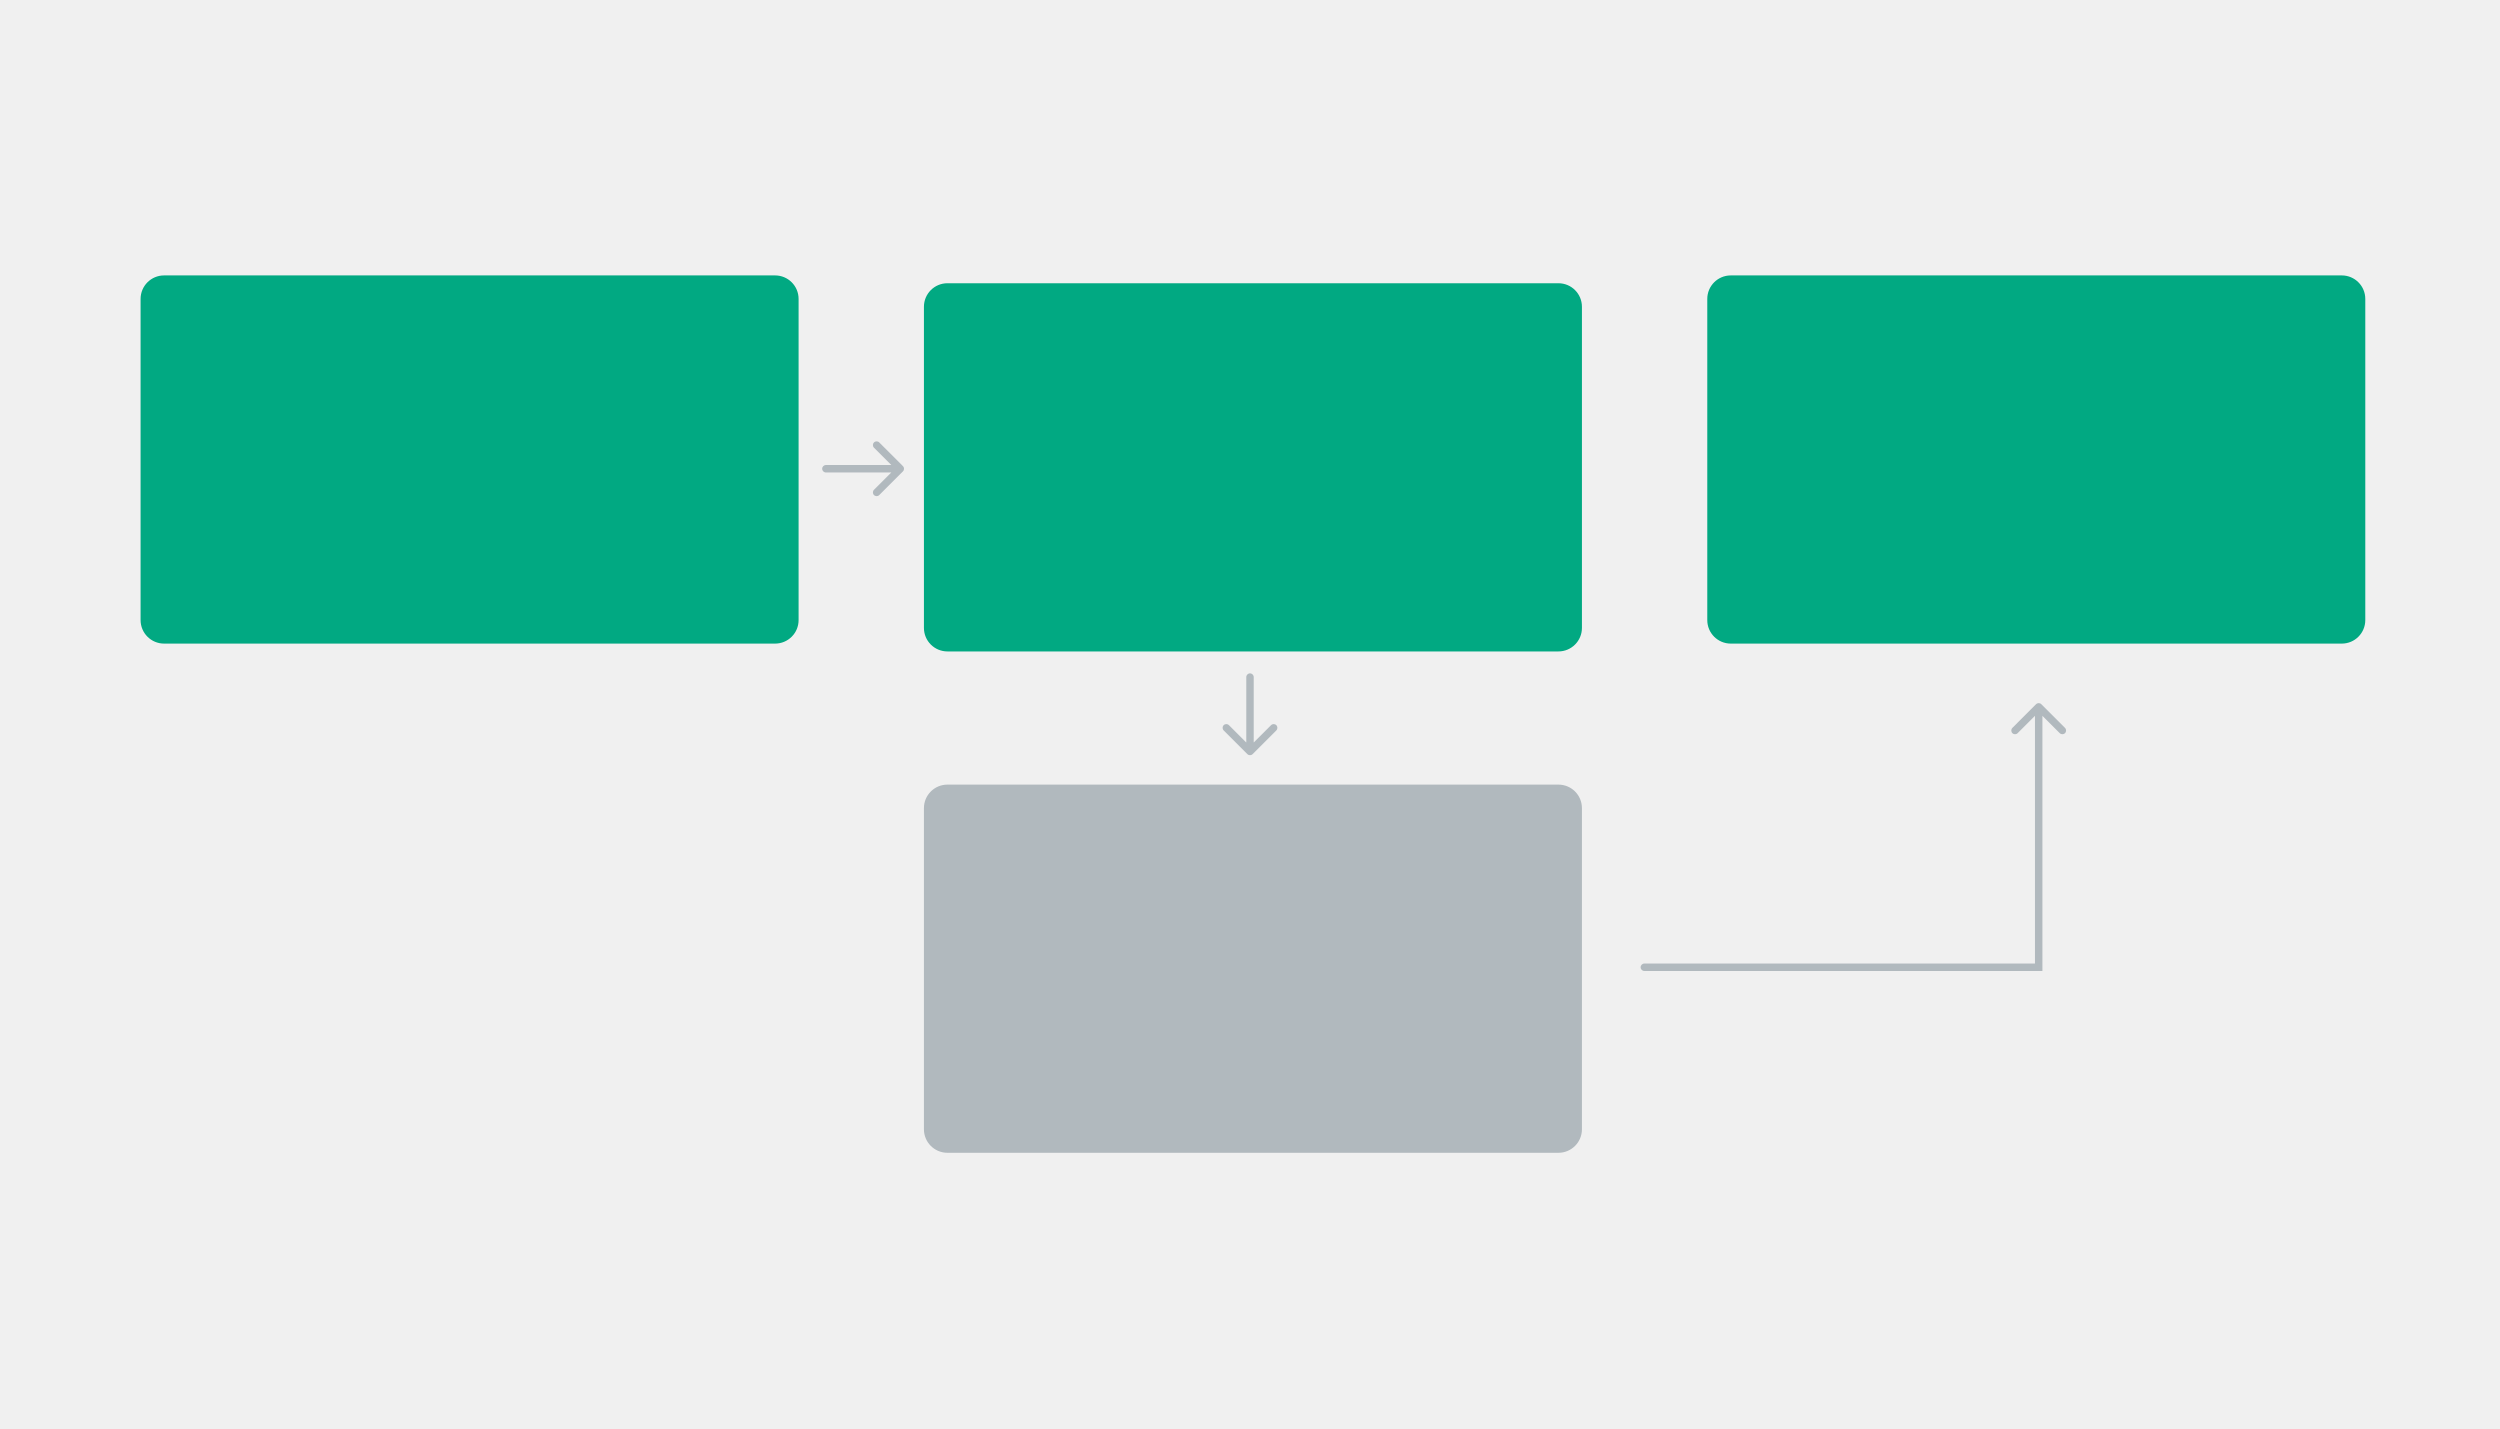
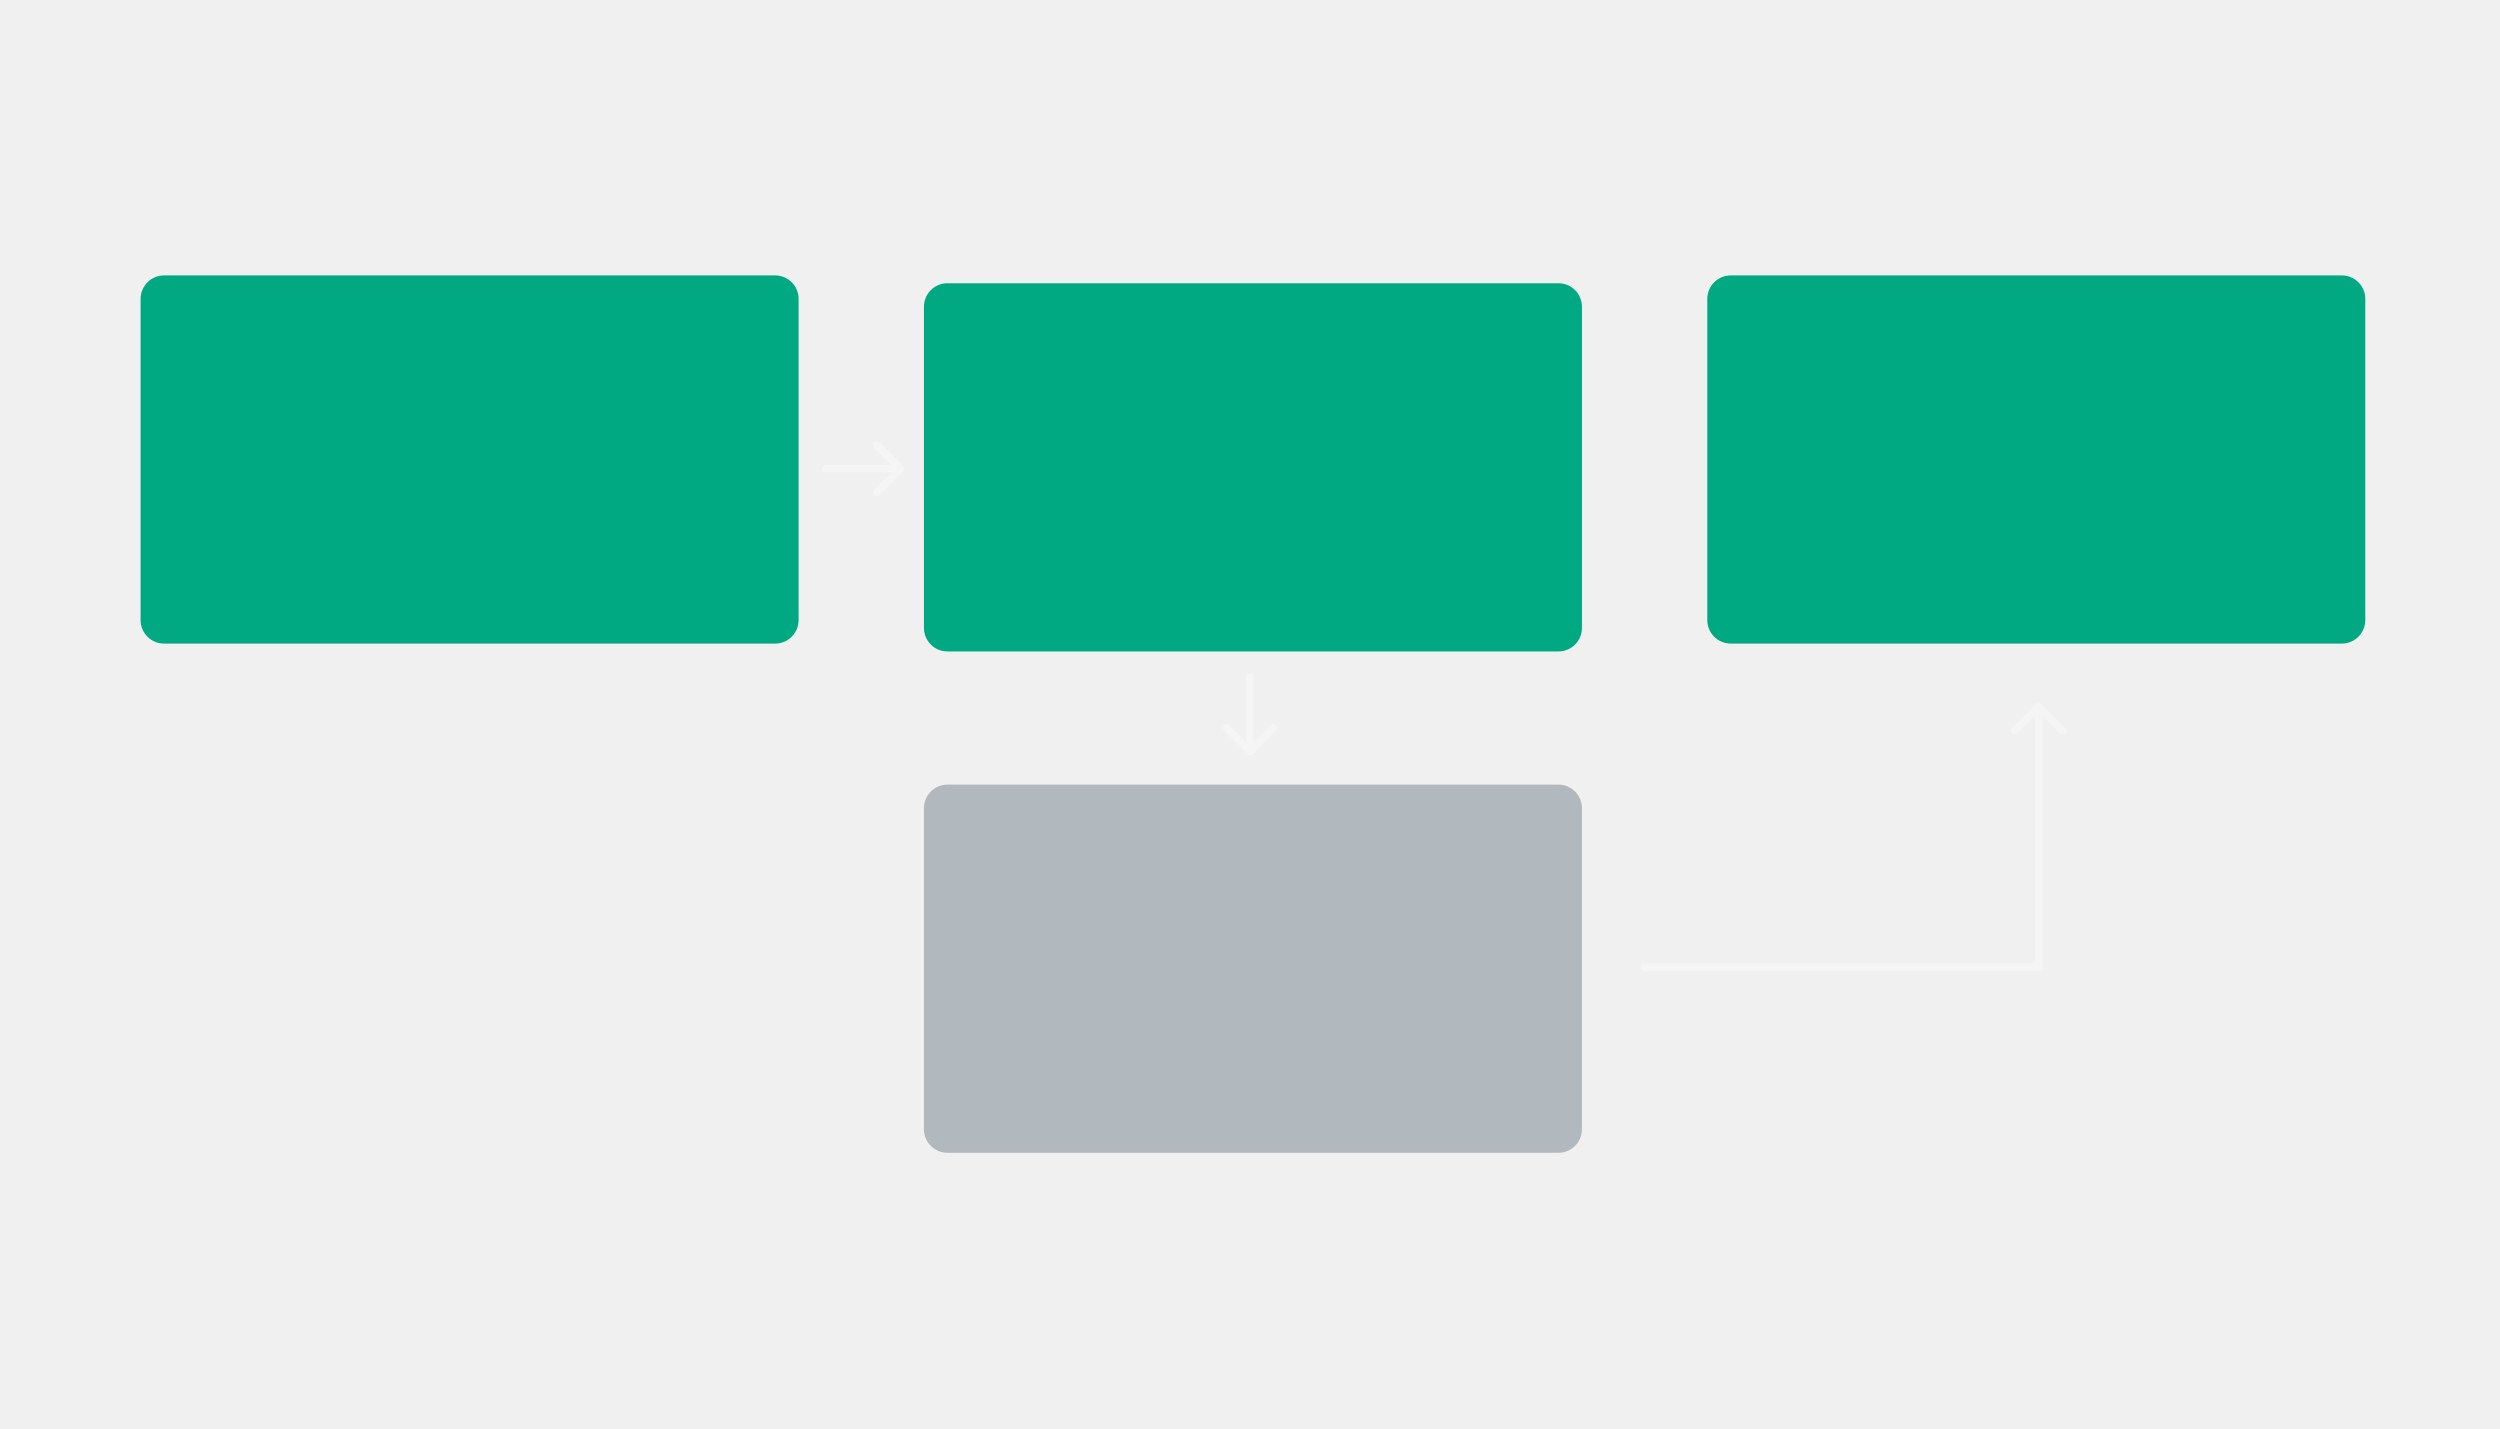
<svg xmlns="http://www.w3.org/2000/svg" width="336" height="192" viewBox="0 0 336 192" fill="none">
-   <path d="M104.173 37.016H22.053C20.309 37.016 18.895 38.43 18.895 40.174V83.341C18.895 85.086 20.309 86.5 22.053 86.5H104.173C105.917 86.5 107.331 85.086 107.331 83.341V40.174C107.331 38.43 105.917 37.016 104.173 37.016Z" fill="#01A982" />
-   <path d="M209.454 38.068H127.334C125.59 38.068 124.176 39.483 124.176 41.227V84.394C124.176 86.138 125.59 87.553 127.334 87.553H209.454C211.198 87.553 212.612 86.138 212.612 84.394V41.227C212.612 39.483 211.198 38.068 209.454 38.068Z" fill="#01A982" />
-   <path d="M314.736 37.016H232.616C230.872 37.016 229.458 38.43 229.458 40.174V83.341C229.458 85.086 230.872 86.5 232.616 86.5H314.736C316.481 86.5 317.895 85.086 317.895 83.341V40.174C317.895 38.43 316.481 37.016 314.736 37.016Z" fill="#01A982" />
-   <path d="M111 62.5C110.724 62.5 110.5 62.724 110.5 63C110.5 63.276 110.724 63.5 111 63.5V63V62.5ZM121.354 63.354C121.549 63.158 121.549 62.842 121.354 62.646L118.172 59.465C117.976 59.269 117.66 59.269 117.464 59.465C117.269 59.66 117.269 59.976 117.464 60.172L120.293 63L117.464 65.828C117.269 66.024 117.269 66.34 117.464 66.535C117.66 66.731 117.976 66.731 118.172 66.535L121.354 63.354ZM111 63V63.5H121V63V62.5H111V63Z" fill="#B1B9BE" />
-   <path d="M221 129.5C220.724 129.5 220.5 129.724 220.5 130C220.5 130.276 220.724 130.5 221 130.5V130V129.5ZM274 130V130.5H274.5V130H274ZM274.354 94.646C274.158 94.451 273.842 94.451 273.646 94.646L270.464 97.828C270.269 98.024 270.269 98.34 270.464 98.535C270.66 98.731 270.976 98.731 271.172 98.535L274 95.707L276.828 98.535C277.024 98.731 277.34 98.731 277.536 98.535C277.731 98.34 277.731 98.024 277.536 97.828L274.354 94.646ZM221 130V130.5H274V130V129.5H221V130ZM274 130H274.5V95H274H273.5V130H274Z" fill="#B1B9BE" />
-   <path d="M168.5 91C168.5 90.724 168.276 90.5 168 90.5C167.724 90.5 167.5 90.724 167.5 91H168H168.5ZM167.646 101.354C167.842 101.549 168.158 101.549 168.354 101.354L171.536 98.172C171.731 97.976 171.731 97.66 171.536 97.465C171.34 97.269 171.024 97.269 170.828 97.465L168 100.293L165.172 97.465C164.976 97.269 164.66 97.269 164.464 97.465C164.269 97.66 164.269 97.976 164.464 98.172L167.646 101.354ZM168 91H167.5V101H168H168.5V91H168Z" fill="#B1B9BE" />
-   <path d="M209.454 105.451H127.334C125.59 105.451 124.176 106.865 124.176 108.61V151.777C124.176 153.521 125.59 154.935 127.334 154.935H209.454C211.198 154.935 212.612 153.521 212.612 151.777V108.61C212.612 106.865 211.198 105.451 209.454 105.451Z" fill="#B1B9BE" />
+   <path d="M104.172 37.016H22.053C20.308 37.016 18.894 38.43 18.894 40.174V83.341C18.894 85.086 20.308 86.5 22.053 86.5H104.172C105.917 86.5 107.331 85.086 107.331 83.341V40.174C107.331 38.43 105.917 37.016 104.172 37.016Z" fill="#01A982" />
+   <path d="M209.454 38.068H127.334C125.59 38.068 124.176 39.483 124.176 41.227V84.394C124.176 86.138 125.59 87.553 127.334 87.553H209.454C211.199 87.553 212.613 86.138 212.613 84.394V41.227C212.613 39.483 211.199 38.068 209.454 38.068Z" fill="#01A982" />
+   <path d="M314.736 37.016H232.616C230.872 37.016 229.458 38.43 229.458 40.174V83.341C229.458 85.086 230.872 86.5 232.616 86.5H314.736C316.48 86.5 317.894 85.086 317.894 83.341V40.174C317.894 38.43 316.48 37.016 314.736 37.016Z" fill="#01A982" />
+   <path d="M111 62.5C110.724 62.5 110.5 62.724 110.5 63C110.5 63.276 110.724 63.5 111 63.5V63V62.5ZM121.354 63.354C121.549 63.158 121.549 62.842 121.354 62.646L118.172 59.465C117.976 59.269 117.66 59.269 117.464 59.465C117.269 59.66 117.269 59.976 117.464 60.172L120.293 63L117.464 65.828C117.269 66.024 117.269 66.34 117.464 66.535C117.66 66.731 117.976 66.731 118.172 66.535L121.354 63.354ZM111 63V63.5H121V63V62.5H111V63Z" fill="white" fill-opacity="0.36" />
+   <path d="M221 129.5C220.724 129.5 220.5 129.724 220.5 130C220.5 130.276 220.724 130.5 221 130.5V130V129.5ZM274 130V130.5H274.5V130H274ZM274.354 94.646C274.158 94.451 273.842 94.451 273.646 94.646L270.464 97.828C270.269 98.024 270.269 98.34 270.464 98.535C270.66 98.731 270.976 98.731 271.172 98.535L274 95.707L276.828 98.535C277.024 98.731 277.34 98.731 277.536 98.535C277.731 98.34 277.731 98.024 277.536 97.828L274.354 94.646ZM221 130V130.5H274V130V129.5H221V130ZM274 130H274.5V95H274H273.5V130H274Z" fill="white" fill-opacity="0.36" />
+   <path d="M168.5 91C168.5 90.724 168.276 90.5 168 90.5C167.724 90.5 167.5 90.724 167.5 91H168H168.5ZM167.646 101.354C167.842 101.549 168.158 101.549 168.354 101.354L171.536 98.172C171.731 97.976 171.731 97.66 171.536 97.465C171.34 97.269 171.024 97.269 170.828 97.465L168 100.293L165.172 97.465C164.976 97.269 164.66 97.269 164.464 97.465C164.269 97.66 164.269 97.976 164.464 98.172L167.646 101.354ZM168 91H167.5V101H168H168.5V91H168Z" fill="white" fill-opacity="0.36" />
+   <path d="M209.454 105.451H127.334C125.59 105.451 124.176 106.865 124.176 108.61V151.777C124.176 153.521 125.59 154.935 127.334 154.935H209.454C211.199 154.935 212.613 153.521 212.613 151.777V108.61C212.613 106.865 211.199 105.451 209.454 105.451Z" fill="#B1B9BE" />
</svg>
